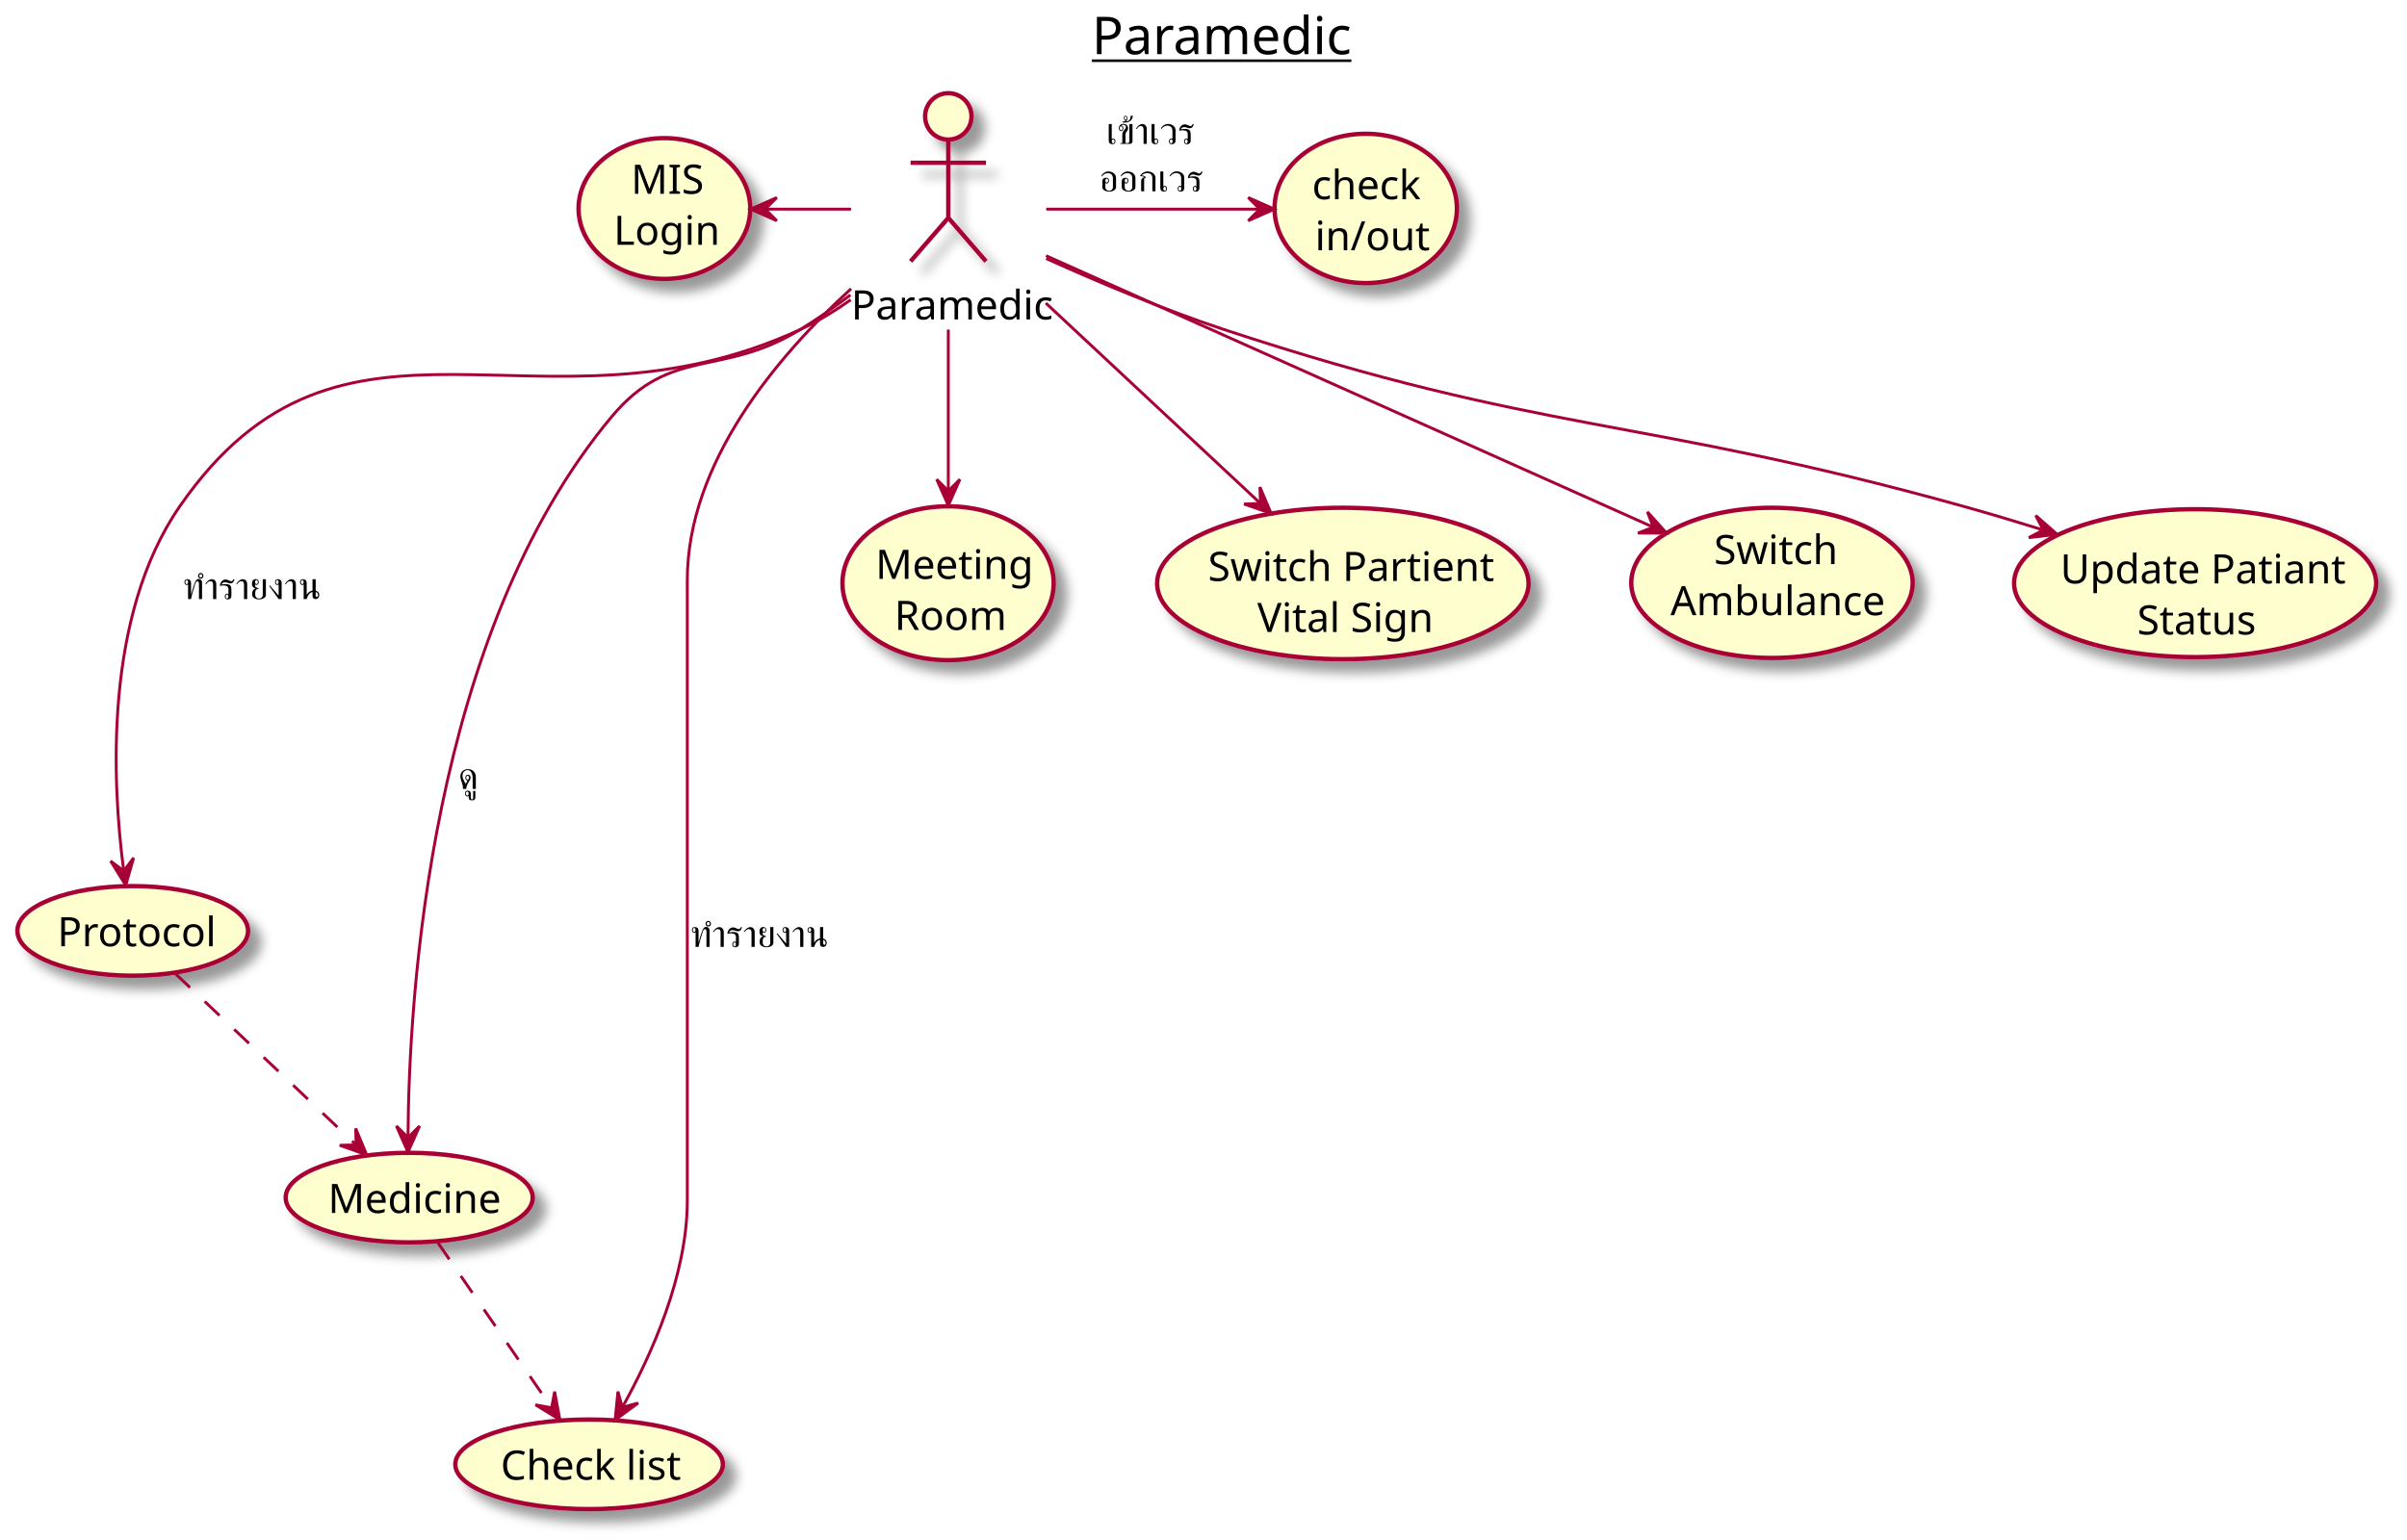
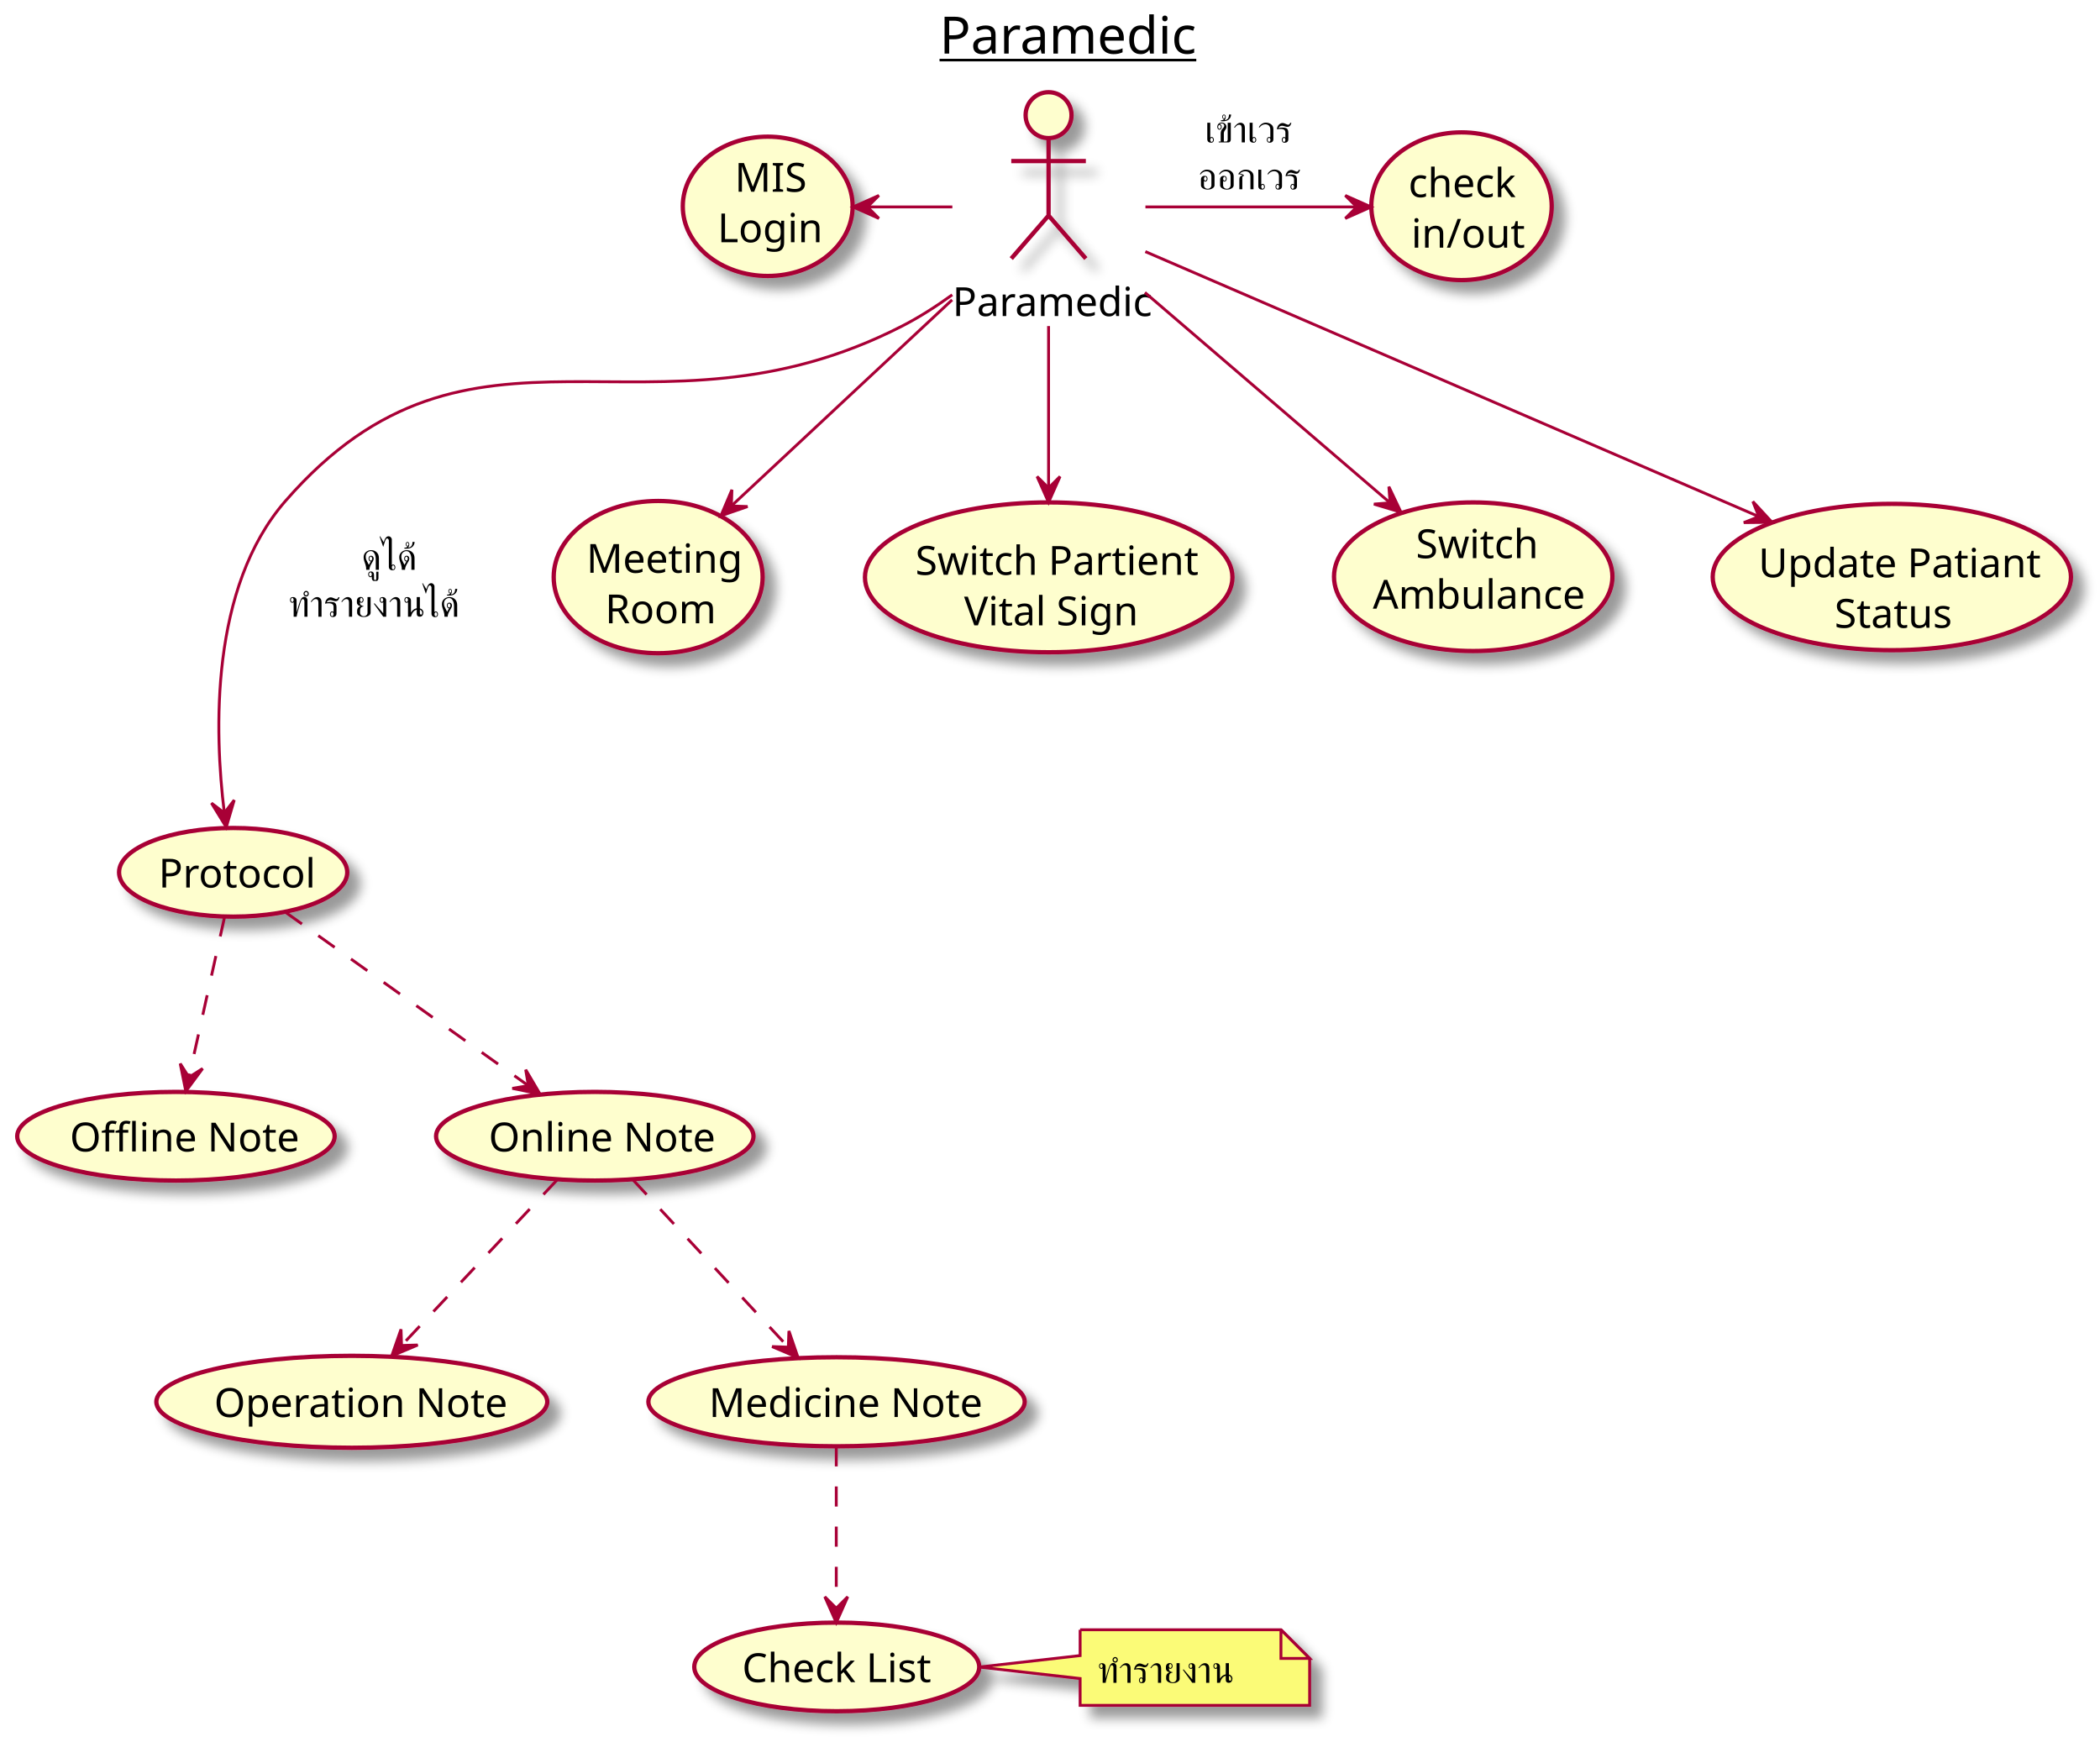
- <svg xmlns="http://www.w3.org/2000/svg" contentScriptType="application/ecmascript" contentStyleType="text/css" height="531px" preserveAspectRatio="none" style="width:830px;height:531px;" version="1.1" viewBox="0 0 830 531" width="830px" zoomAndPan="magnify">
+ <svg xmlns="http://www.w3.org/2000/svg" contentScriptType="application/ecmascript" contentStyleType="text/css" height="607px" preserveAspectRatio="none" style="width:732px;height:607px;" version="1.1" viewBox="0 0 732 607" width="732px" zoomAndPan="magnify">
  <defs>
-     <filter height="300%" id="f1bpxbpp4uu0dw" width="300%" x="-1" y="-1">
+     <filter height="300%" id="f1am00zr5h5wt5" width="300%" x="-1" y="-1">
      <feGaussianBlur result="blurOut" stdDeviation="2.0" />
      <feColorMatrix in="blurOut" result="blurOut2" type="matrix" values="0 0 0 0 0 0 0 0 0 0 0 0 0 0 0 0 0 0 .4 0" />
      <feOffset dx="4.0" dy="4.0" in="blurOut2" result="blurOut3" />
      <feBlend in="SourceGraphic" in2="blurOut3" mode="normal" />
    </filter>
  </defs>
  <g>
-     <text fill="#000000" font-family="sans-serif" font-size="18" lengthAdjust="spacingAndGlyphs" text-decoration="underline" textLength="85" x="376.5" y="18.686">Paramedic</text>
-     <ellipse cx="327" cy="40.141" fill="#FEFECE" filter="url(#f1bpxbpp4uu0dw)" rx="8" ry="8" style="stroke: #A80036; stroke-width: 1.5;" />
-     <path d="M327,48.141 L327,75.141 M314,56.141 L340,56.141 M327,75.141 L314,90.141 M327,75.141 L340,90.141 " fill="none" filter="url(#f1bpxbpp4uu0dw)" style="stroke: #A80036; stroke-width: 1.5;" />
-     <text fill="#000000" font-family="sans-serif" font-size="14" lengthAdjust="spacingAndGlyphs" textLength="67" x="293.5" y="110.174">Paramedic</text>
-     <ellipse cx="45.77" cy="321.092" fill="#FEFECE" filter="url(#f1bpxbpp4uu0dw)" rx="39.77" ry="15.452" style="stroke: #A80036; stroke-width: 1.5;" />
-     <text fill="#000000" font-family="sans-serif" font-size="14" lengthAdjust="spacingAndGlyphs" textLength="52" x="19.77" y="326.397">Protocol</text>
-     <ellipse cx="141.098" cy="413.092" fill="#FEFECE" filter="url(#f1bpxbpp4uu0dw)" rx="42.598" ry="15.452" style="stroke: #A80036; stroke-width: 1.5;" />
-     <text fill="#000000" font-family="sans-serif" font-size="14" lengthAdjust="spacingAndGlyphs" textLength="56" x="113.098" y="418.397">Medicine</text>
-     <ellipse cx="203.133" cy="505.092" fill="#FEFECE" filter="url(#f1bpxbpp4uu0dw)" rx="46.133" ry="15.452" style="stroke: #A80036; stroke-width: 1.5;" />
-     <text fill="#000000" font-family="sans-serif" font-size="14" lengthAdjust="spacingAndGlyphs" textLength="61" x="172.633" y="510.397">Check list</text>
-     <ellipse cx="470.942" cy="71.894" fill="#FEFECE" filter="url(#f1bpxbpp4uu0dw)" rx="31.442" ry="25.753" style="stroke: #A80036; stroke-width: 1.5;" />
-     <text fill="#000000" font-family="sans-serif" font-size="14" lengthAdjust="spacingAndGlyphs" textLength="37" x="452.442" y="68.721">check</text>
-     <text fill="#000000" font-family="sans-serif" font-size="14" lengthAdjust="spacingAndGlyphs" textLength="35" x="453.442" y="86.331">in/out</text>
-     <ellipse cx="229.102" cy="71.922" fill="#FEFECE" filter="url(#f1bpxbpp4uu0dw)" rx="29.602" ry="24.282" style="stroke: #A80036; stroke-width: 1.5;" />
-     <text fill="#000000" font-family="sans-serif" font-size="14" lengthAdjust="spacingAndGlyphs" textLength="23" x="217.602" y="66.841">MIS</text>
-     <text fill="#000000" font-family="sans-serif" font-size="14" lengthAdjust="spacingAndGlyphs" textLength="35" x="211.602" y="84.451">Login</text>
-     <ellipse cx="326.916" cy="201.178" fill="#FEFECE" filter="url(#f1bpxbpp4uu0dw)" rx="36.416" ry="26.537" style="stroke: #A80036; stroke-width: 1.5;" />
-     <text fill="#000000" font-family="sans-serif" font-size="14" lengthAdjust="spacingAndGlyphs" textLength="50" x="301.916" y="199.669">Meeting</text>
-     <text fill="#000000" font-family="sans-serif" font-size="14" lengthAdjust="spacingAndGlyphs" textLength="37" x="308.416" y="217.279">Room</text>
-     <ellipse cx="463.047" cy="201.259" fill="#FEFECE" filter="url(#f1bpxbpp4uu0dw)" rx="64.047" ry="26.118" style="stroke: #A80036; stroke-width: 1.5;" />
-     <text fill="#000000" font-family="sans-serif" font-size="14" lengthAdjust="spacingAndGlyphs" textLength="93" x="416.547" y="200.389">Switch Partient</text>
-     <text fill="#000000" font-family="sans-serif" font-size="14" lengthAdjust="spacingAndGlyphs" textLength="59" x="433.547" y="217.999">Vital Sign</text>
-     <ellipse cx="611.022" cy="201.044" fill="#FEFECE" filter="url(#f1bpxbpp4uu0dw)" rx="48.522" ry="25.903" style="stroke: #A80036; stroke-width: 1.5;" />
-     <text fill="#000000" font-family="sans-serif" font-size="14" lengthAdjust="spacingAndGlyphs" textLength="40" x="591.022" y="194.579">Switch</text>
-     <text fill="#000000" font-family="sans-serif" font-size="14" lengthAdjust="spacingAndGlyphs" textLength="70" x="576.022" y="212.188">Ambulance</text>
-     <ellipse cx="756.94" cy="201.15" fill="#FEFECE" filter="url(#f1bpxbpp4uu0dw)" rx="62.44" ry="25.51" style="stroke: #A80036; stroke-width: 1.5;" />
-     <text fill="#000000" font-family="sans-serif" font-size="14" lengthAdjust="spacingAndGlyphs" textLength="93" x="710.44" y="201.238">Update Patiant</text>
-     <text fill="#000000" font-family="sans-serif" font-size="14" lengthAdjust="spacingAndGlyphs" textLength="40" x="736.94" y="218.848">Status</text>
-     <path d="M60.428,335.81 C77.029,351.537 104.327,377.398 122.482,394.598 " fill="none" id="Protocol-&gt;Med" style="stroke: #A80036; stroke-width: 1.0; stroke-dasharray: 7.0,7.0;" />
-     <polygon fill="#A80036" points="126.436,398.343,122.655,389.248,122.807,394.903,117.152,395.055,126.436,398.343" style="stroke: #A80036; stroke-width: 1.0;" />
-     <path d="M150.961,428.601 C161.627,444.084 178.585,468.699 190.225,485.597 " fill="none" id="Med-&gt;Check" style="stroke: #A80036; stroke-width: 1.0; stroke-dasharray: 7.0,7.0;" />
-     <polygon fill="#A80036" points="193.063,489.716,191.251,480.036,190.226,485.599,184.663,484.575,193.063,489.716" style="stroke: #A80036; stroke-width: 1.0;" />
-     <path d="M360.762,72.141 C382.865,72.141 411.741,72.141 434.395,72.141 " fill="none" id="Paramedic-&gt;checkIn" style="stroke: #A80036; stroke-width: 1.0;" />
-     <polygon fill="#A80036" points="439.422,72.141,430.422,68.141,434.422,72.141,430.422,76.141,439.422,72.141" style="stroke: #A80036; stroke-width: 1.0;" />
-     <text fill="#000000" font-family="sans-serif" font-size="13" lengthAdjust="spacingAndGlyphs" textLength="37" x="381.5" y="49.636">เข้าเวร</text>
-     <text fill="#000000" font-family="sans-serif" font-size="13" lengthAdjust="spacingAndGlyphs" textLength="42" x="379" y="65.987">ออกเวร</text>
-     <path d="M263.996,72.141 C273.818,72.141 283.64,72.141 293.462,72.141 " fill="none" id="MISLogin&lt;-Paramedic" style="stroke: #A80036; stroke-width: 1.0;" />
-     <polygon fill="#A80036" points="258.859,72.141,267.859,76.141,263.859,72.141,267.859,68.141,258.859,72.141" style="stroke: #A80036; stroke-width: 1.0;" />
-     <path d="M327,113.674 C327,131.699 327,152.579 327,169.304 " fill="none" id="Paramedic-&gt;MeetingRoom" style="stroke: #A80036; stroke-width: 1.0;" />
-     <polygon fill="#A80036" points="327,174.353,331,165.353,327,169.353,323,165.353,327,174.353" style="stroke: #A80036; stroke-width: 1.0;" />
-     <path d="M360.618,104.534 C383.371,125.782 413.094,153.538 434.649,173.666 " fill="none" id="Paramedic-&gt;SwitchVS" style="stroke: #A80036; stroke-width: 1.0;" />
-     <polygon fill="#A80036" points="438.305,177.08,434.458,168.013,434.651,173.667,428.997,173.86,438.305,177.08" style="stroke: #A80036; stroke-width: 1.0;" />
-     <path d="M360.694,88.208 C413,111.599 513.577,156.575 570.013,181.812 " fill="none" id="Paramedic-&gt;SwitchAmbulance" style="stroke: #A80036; stroke-width: 1.0;" />
-     <polygon fill="#A80036" points="574.666,183.893,568.083,176.567,570.102,181.851,564.817,183.869,574.666,183.893" style="stroke: #A80036; stroke-width: 1.0;" />
-     <path d="M360.765,89.177 C378.68,97.264 401.229,106.783 422,113.641 C532.656,150.175 564.743,143.369 677,174.641 C685.886,177.117 695.268,179.926 704.357,182.754 " fill="none" id="Paramedic-&gt;UpdatePatiantStatus" style="stroke: #A80036; stroke-width: 1.0;" />
-     <polygon fill="#A80036" points="709.371,184.325,701.978,177.818,704.6,182.83,699.587,185.452,709.371,184.325" style="stroke: #A80036; stroke-width: 1.0;" />
-     <path d="M293.353,103.415 C287.828,107.311 281.954,110.893 276,113.641 C186.202,155.083 118.256,93.3 62,174.641 C35.736,212.616 38.693,269.978 42.623,300.079 " fill="none" id="Paramedic-&gt;Protocol" style="stroke: #A80036; stroke-width: 1.0;" />
-     <polygon fill="#A80036" points="43.361,305.372,46.081,295.906,42.671,300.42,38.157,297.01,43.361,305.372" style="stroke: #A80036; stroke-width: 1.0;" />
-     <text fill="#000000" font-family="sans-serif" font-size="13" lengthAdjust="spacingAndGlyphs" textLength="59" x="63" y="206.636">ทำรายงาน</text>
-     <path d="M293.251,101.756 C287.648,105.971 281.777,110.085 276,113.641 C248.904,130.32 231.417,119.238 211,143.641 C148.195,218.705 140.989,343.738 140.689,392.147 " fill="none" id="Paramedic-&gt;Med" style="stroke: #A80036; stroke-width: 1.0;" />
-     <polygon fill="#A80036" points="140.682,397.395,144.692,388.399,140.688,392.395,136.692,388.39,140.682,397.395" style="stroke: #A80036; stroke-width: 1.0;" />
-     <text fill="#000000" font-family="sans-serif" font-size="13" lengthAdjust="spacingAndGlyphs" textLength="8" x="158" y="272.136">ดู</text>
-     <path d="M293.487,99.582 C267.899,122.97 237,159.605 237,200.141 C237,200.141 237,200.141 237,414.141 C237,439.942 224.62,467.376 214.801,485.077 " fill="none" id="Paramedic-&gt;Check" style="stroke: #A80036; stroke-width: 1.0;" />
-     <polygon fill="#A80036" points="212.111,489.803,220.039,483.959,214.584,485.457,213.086,480.002,212.111,489.803" style="stroke: #A80036; stroke-width: 1.0;" />
-     <text fill="#000000" font-family="sans-serif" font-size="13" lengthAdjust="spacingAndGlyphs" textLength="59" x="238" y="326.636">ทำรายงาน</text>
+     <text fill="#000000" font-family="sans-serif" font-size="18" lengthAdjust="spacingAndGlyphs" text-decoration="underline" textLength="85" x="327.5" y="18.686">Paramedic</text>
+     <ellipse cx="365.5" cy="40.141" fill="#FEFECE" filter="url(#f1am00zr5h5wt5)" rx="8" ry="8" style="stroke: #A80036; stroke-width: 1.5;" />
+     <path d="M365.5,48.141 L365.5,75.141 M352.5,56.141 L378.5,56.141 M365.5,75.141 L352.5,90.141 M365.5,75.141 L378.5,90.141 " fill="none" filter="url(#f1am00zr5h5wt5)" style="stroke: #A80036; stroke-width: 1.5;" />
+     <text fill="#000000" font-family="sans-serif" font-size="14" lengthAdjust="spacingAndGlyphs" textLength="67" x="332" y="110.174">Paramedic</text>
+     <ellipse cx="81.27" cy="304.092" fill="#FEFECE" filter="url(#f1am00zr5h5wt5)" rx="39.77" ry="15.452" style="stroke: #A80036; stroke-width: 1.5;" />
+     <text fill="#000000" font-family="sans-serif" font-size="14" lengthAdjust="spacingAndGlyphs" textLength="52" x="55.27" y="309.397">Protocol</text>
+     <ellipse cx="61.326" cy="396.092" fill="#FEFECE" filter="url(#f1am00zr5h5wt5)" rx="55.326" ry="15.452" style="stroke: #A80036; stroke-width: 1.5;" />
+     <text fill="#000000" font-family="sans-serif" font-size="14" lengthAdjust="spacingAndGlyphs" textLength="74" x="24.326" y="401.397">Offline Note</text>
+     <ellipse cx="207.326" cy="396.092" fill="#FEFECE" filter="url(#f1am00zr5h5wt5)" rx="55.326" ry="15.452" style="stroke: #A80036; stroke-width: 1.5;" />
+     <text fill="#000000" font-family="sans-serif" font-size="14" lengthAdjust="spacingAndGlyphs" textLength="74" x="170.326" y="401.397">Online Note</text>
+     <ellipse cx="122.631" cy="488.667" fill="#FEFECE" filter="url(#f1am00zr5h5wt5)" rx="68.131" ry="16.026" style="stroke: #A80036; stroke-width: 1.5;" />
+     <text fill="#000000" font-family="sans-serif" font-size="14" lengthAdjust="spacingAndGlyphs" textLength="96" x="74.631" y="493.971">Operation Note</text>
+     <ellipse cx="291.596" cy="488.66" fill="#FEFECE" filter="url(#f1am00zr5h5wt5)" rx="65.596" ry="15.519" style="stroke: #A80036; stroke-width: 1.5;" />
+     <text fill="#000000" font-family="sans-serif" font-size="14" lengthAdjust="spacingAndGlyphs" textLength="89" x="247.096" y="493.965">Medicine Note</text>
+     <ellipse cx="291.669" cy="581.092" fill="#FEFECE" filter="url(#f1am00zr5h5wt5)" rx="49.669" ry="15.452" style="stroke: #A80036; stroke-width: 1.5;" />
+     <text fill="#000000" font-family="sans-serif" font-size="14" lengthAdjust="spacingAndGlyphs" textLength="66" x="258.669" y="586.397">Check List</text>
+     <ellipse cx="509.442" cy="71.894" fill="#FEFECE" filter="url(#f1am00zr5h5wt5)" rx="31.442" ry="25.753" style="stroke: #A80036; stroke-width: 1.5;" />
+     <text fill="#000000" font-family="sans-serif" font-size="14" lengthAdjust="spacingAndGlyphs" textLength="37" x="490.942" y="68.721">check</text>
+     <text fill="#000000" font-family="sans-serif" font-size="14" lengthAdjust="spacingAndGlyphs" textLength="35" x="491.942" y="86.331">in/out</text>
+     <ellipse cx="267.602" cy="71.922" fill="#FEFECE" filter="url(#f1am00zr5h5wt5)" rx="29.602" ry="24.282" style="stroke: #A80036; stroke-width: 1.5;" />
+     <text fill="#000000" font-family="sans-serif" font-size="14" lengthAdjust="spacingAndGlyphs" textLength="23" x="256.102" y="66.841">MIS</text>
+     <text fill="#000000" font-family="sans-serif" font-size="14" lengthAdjust="spacingAndGlyphs" textLength="35" x="250.102" y="84.451">Login</text>
+     <ellipse cx="229.416" cy="201.178" fill="#FEFECE" filter="url(#f1am00zr5h5wt5)" rx="36.416" ry="26.537" style="stroke: #A80036; stroke-width: 1.5;" />
+     <text fill="#000000" font-family="sans-serif" font-size="14" lengthAdjust="spacingAndGlyphs" textLength="50" x="204.416" y="199.669">Meeting</text>
+     <text fill="#000000" font-family="sans-serif" font-size="14" lengthAdjust="spacingAndGlyphs" textLength="37" x="210.916" y="217.279">Room</text>
+     <ellipse cx="365.547" cy="201.259" fill="#FEFECE" filter="url(#f1am00zr5h5wt5)" rx="64.047" ry="26.118" style="stroke: #A80036; stroke-width: 1.5;" />
+     <text fill="#000000" font-family="sans-serif" font-size="14" lengthAdjust="spacingAndGlyphs" textLength="93" x="319.047" y="200.389">Switch Partient</text>
+     <text fill="#000000" font-family="sans-serif" font-size="14" lengthAdjust="spacingAndGlyphs" textLength="59" x="336.047" y="217.999">Vital Sign</text>
+     <ellipse cx="513.522" cy="201.044" fill="#FEFECE" filter="url(#f1am00zr5h5wt5)" rx="48.522" ry="25.903" style="stroke: #A80036; stroke-width: 1.5;" />
+     <text fill="#000000" font-family="sans-serif" font-size="14" lengthAdjust="spacingAndGlyphs" textLength="40" x="493.522" y="194.579">Switch</text>
+     <text fill="#000000" font-family="sans-serif" font-size="14" lengthAdjust="spacingAndGlyphs" textLength="70" x="478.522" y="212.188">Ambulance</text>
+     <ellipse cx="659.44" cy="201.15" fill="#FEFECE" filter="url(#f1am00zr5h5wt5)" rx="62.44" ry="25.51" style="stroke: #A80036; stroke-width: 1.5;" />
+     <text fill="#000000" font-family="sans-serif" font-size="14" lengthAdjust="spacingAndGlyphs" textLength="93" x="612.94" y="201.238">Update Patiant</text>
+     <text fill="#000000" font-family="sans-serif" font-size="14" lengthAdjust="spacingAndGlyphs" textLength="40" x="639.44" y="218.848">Status</text>
+     <path d="M376.5,568.141 L376.5,577.141 L341.305,581.141 L376.5,585.141 L376.5,594.492 A0,0 0 0 0 376.5,594.492 L456.5,594.492 A0,0 0 0 0 456.5,594.492 L456.5,578.141 L446.5,568.141 L376.5,568.141 A0,0 0 0 0 376.5,568.141 " fill="#FBFB77" filter="url(#f1am00zr5h5wt5)" style="stroke: #A80036; stroke-width: 1.0;" />
+     <path d="M446.5,568.141 L446.5,578.141 L456.5,578.141 L446.5,568.141 " fill="#FBFB77" style="stroke: #A80036; stroke-width: 1.0;" />
+     <text fill="#000000" font-family="sans-serif" font-size="13" lengthAdjust="spacingAndGlyphs" textLength="59" x="382.5" y="586.636">ทำรายงาน</text>
+     <path d="M78.287,319.601 C74.924,334.731 69.624,358.583 65.88,375.431 " fill="none" id="Protocol-&gt;Offline" style="stroke: #A80036; stroke-width: 1.0; stroke-dasharray: 7.0,7.0;" />
+     <polygon fill="#A80036" points="64.772,380.418,70.63,372.501,65.858,375.537,62.821,370.764,64.772,380.418" style="stroke: #A80036; stroke-width: 1.0;" />
+     <path d="M99.553,318.036 C121.809,333.933 159.683,360.986 184.137,378.453 " fill="none" id="Protocol-&gt;Online" style="stroke: #A80036; stroke-width: 1.0; stroke-dasharray: 7.0,7.0;" />
+     <polygon fill="#A80036" points="188.241,381.385,183.242,372.899,184.172,378.478,178.592,379.408,188.241,381.385" style="stroke: #A80036; stroke-width: 1.0;" />
+     <path d="M194.219,411.282 C179.633,426.811 156.149,451.814 140.054,468.951 " fill="none" id="Online-&gt;Ops" style="stroke: #A80036; stroke-width: 1.0; stroke-dasharray: 7.0,7.0;" />
+     <polygon fill="#A80036" points="136.536,472.697,145.613,468.875,139.959,469.052,139.782,463.398,136.536,472.697" style="stroke: #A80036; stroke-width: 1.0;" />
+     <path d="M220.625,411.282 C235.21,426.996 258.8,452.411 274.717,469.56 " fill="none" id="Online-&gt;Med" style="stroke: #A80036; stroke-width: 1.0; stroke-dasharray: 7.0,7.0;" />
+     <polygon fill="#A80036" points="278.19,473.301,274.999,463.983,274.788,469.636,269.135,469.426,278.19,473.301" style="stroke: #A80036; stroke-width: 1.0;" />
+     <path d="M291.5,504.181 C291.5,519.486 291.5,543.666 291.5,560.623 " fill="none" id="Med-&gt;Check" style="stroke: #A80036; stroke-width: 1.0; stroke-dasharray: 7.0,7.0;" />
+     <polygon fill="#A80036" points="291.5,565.636,295.5,556.636,291.5,560.636,287.5,556.636,291.5,565.636" style="stroke: #A80036; stroke-width: 1.0;" />
+     <path d="M399.262,72.141 C421.365,72.141 450.241,72.141 472.895,72.141 " fill="none" id="Paramedic-&gt;checkIn" style="stroke: #A80036; stroke-width: 1.0;" />
+     <polygon fill="#A80036" points="477.922,72.141,468.922,68.141,472.922,72.141,468.922,76.141,477.922,72.141" style="stroke: #A80036; stroke-width: 1.0;" />
+     <text fill="#000000" font-family="sans-serif" font-size="13" lengthAdjust="spacingAndGlyphs" textLength="37" x="420" y="49.636">เข้าเวร</text>
+     <text fill="#000000" font-family="sans-serif" font-size="13" lengthAdjust="spacingAndGlyphs" textLength="42" x="417.5" y="65.987">ออกเวร</text>
+     <path d="M302.496,72.141 C312.318,72.141 322.14,72.141 331.962,72.141 " fill="none" id="MISLogin&lt;-Paramedic" style="stroke: #A80036; stroke-width: 1.0;" />
+     <polygon fill="#A80036" points="297.359,72.141,306.359,76.141,302.359,72.141,306.359,68.141,297.359,72.141" style="stroke: #A80036; stroke-width: 1.0;" />
+     <path d="M331.882,104.534 C308.088,126.754 276.671,156.091 254.945,176.38 " fill="none" id="Paramedic-&gt;MeetingRoom" style="stroke: #A80036; stroke-width: 1.0;" />
+     <polygon fill="#A80036" points="251.275,179.807,260.583,176.587,254.929,176.394,255.122,170.74,251.275,179.807" style="stroke: #A80036; stroke-width: 1.0;" />
+     <path d="M365.5,113.674 C365.5,131.963 365.5,153.189 365.5,170.034 " fill="none" id="Paramedic-&gt;SwitchVS" style="stroke: #A80036; stroke-width: 1.0;" />
+     <polygon fill="#A80036" points="365.5,175.113,369.5,166.113,365.5,170.113,361.5,166.113,365.5,175.113" style="stroke: #A80036; stroke-width: 1.0;" />
+     <path d="M399.083,101.959 C424.827,124.05 459.984,154.219 484.508,175.263 " fill="none" id="Paramedic-&gt;SwitchAmbulance" style="stroke: #A80036; stroke-width: 1.0;" />
+     <polygon fill="#A80036" points="488.349,178.559,484.123,169.662,484.554,175.303,478.914,175.734,488.349,178.559" style="stroke: #A80036; stroke-width: 1.0;" />
+     <path d="M399.226,87.71 C451.746,110.397 553.214,154.228 612.759,179.95 " fill="none" id="Paramedic-&gt;UpdatePatiantStatus" style="stroke: #A80036; stroke-width: 1.0;" />
+     <polygon fill="#A80036" points="617.679,182.076,611.003,174.834,613.089,180.093,607.831,182.179,617.679,182.076" style="stroke: #A80036; stroke-width: 1.0;" />
+     <path d="M331.923,102.772 C326.345,106.805 320.436,110.597 314.5,113.641 C226.115,158.961 164.752,99.754 99.5,174.641 C73.14,204.894 74.748,255.258 78.166,283.101 " fill="none" id="Paramedic-&gt;Protocol" style="stroke: #A80036; stroke-width: 1.0;" />
+     <polygon fill="#A80036" points="78.866,288.356,81.643,278.906,78.206,283.399,73.713,279.962,78.866,288.356" style="stroke: #A80036; stroke-width: 1.0;" />
+     <text fill="#000000" font-family="sans-serif" font-size="13" lengthAdjust="spacingAndGlyphs" textLength="23" x="126" y="198.636">ดูได้</text>
+     <text fill="#000000" font-family="sans-serif" font-size="13" lengthAdjust="spacingAndGlyphs" textLength="74" x="100.5" y="214.987">ทำรายงานได้</text>
  </g>
</svg>
